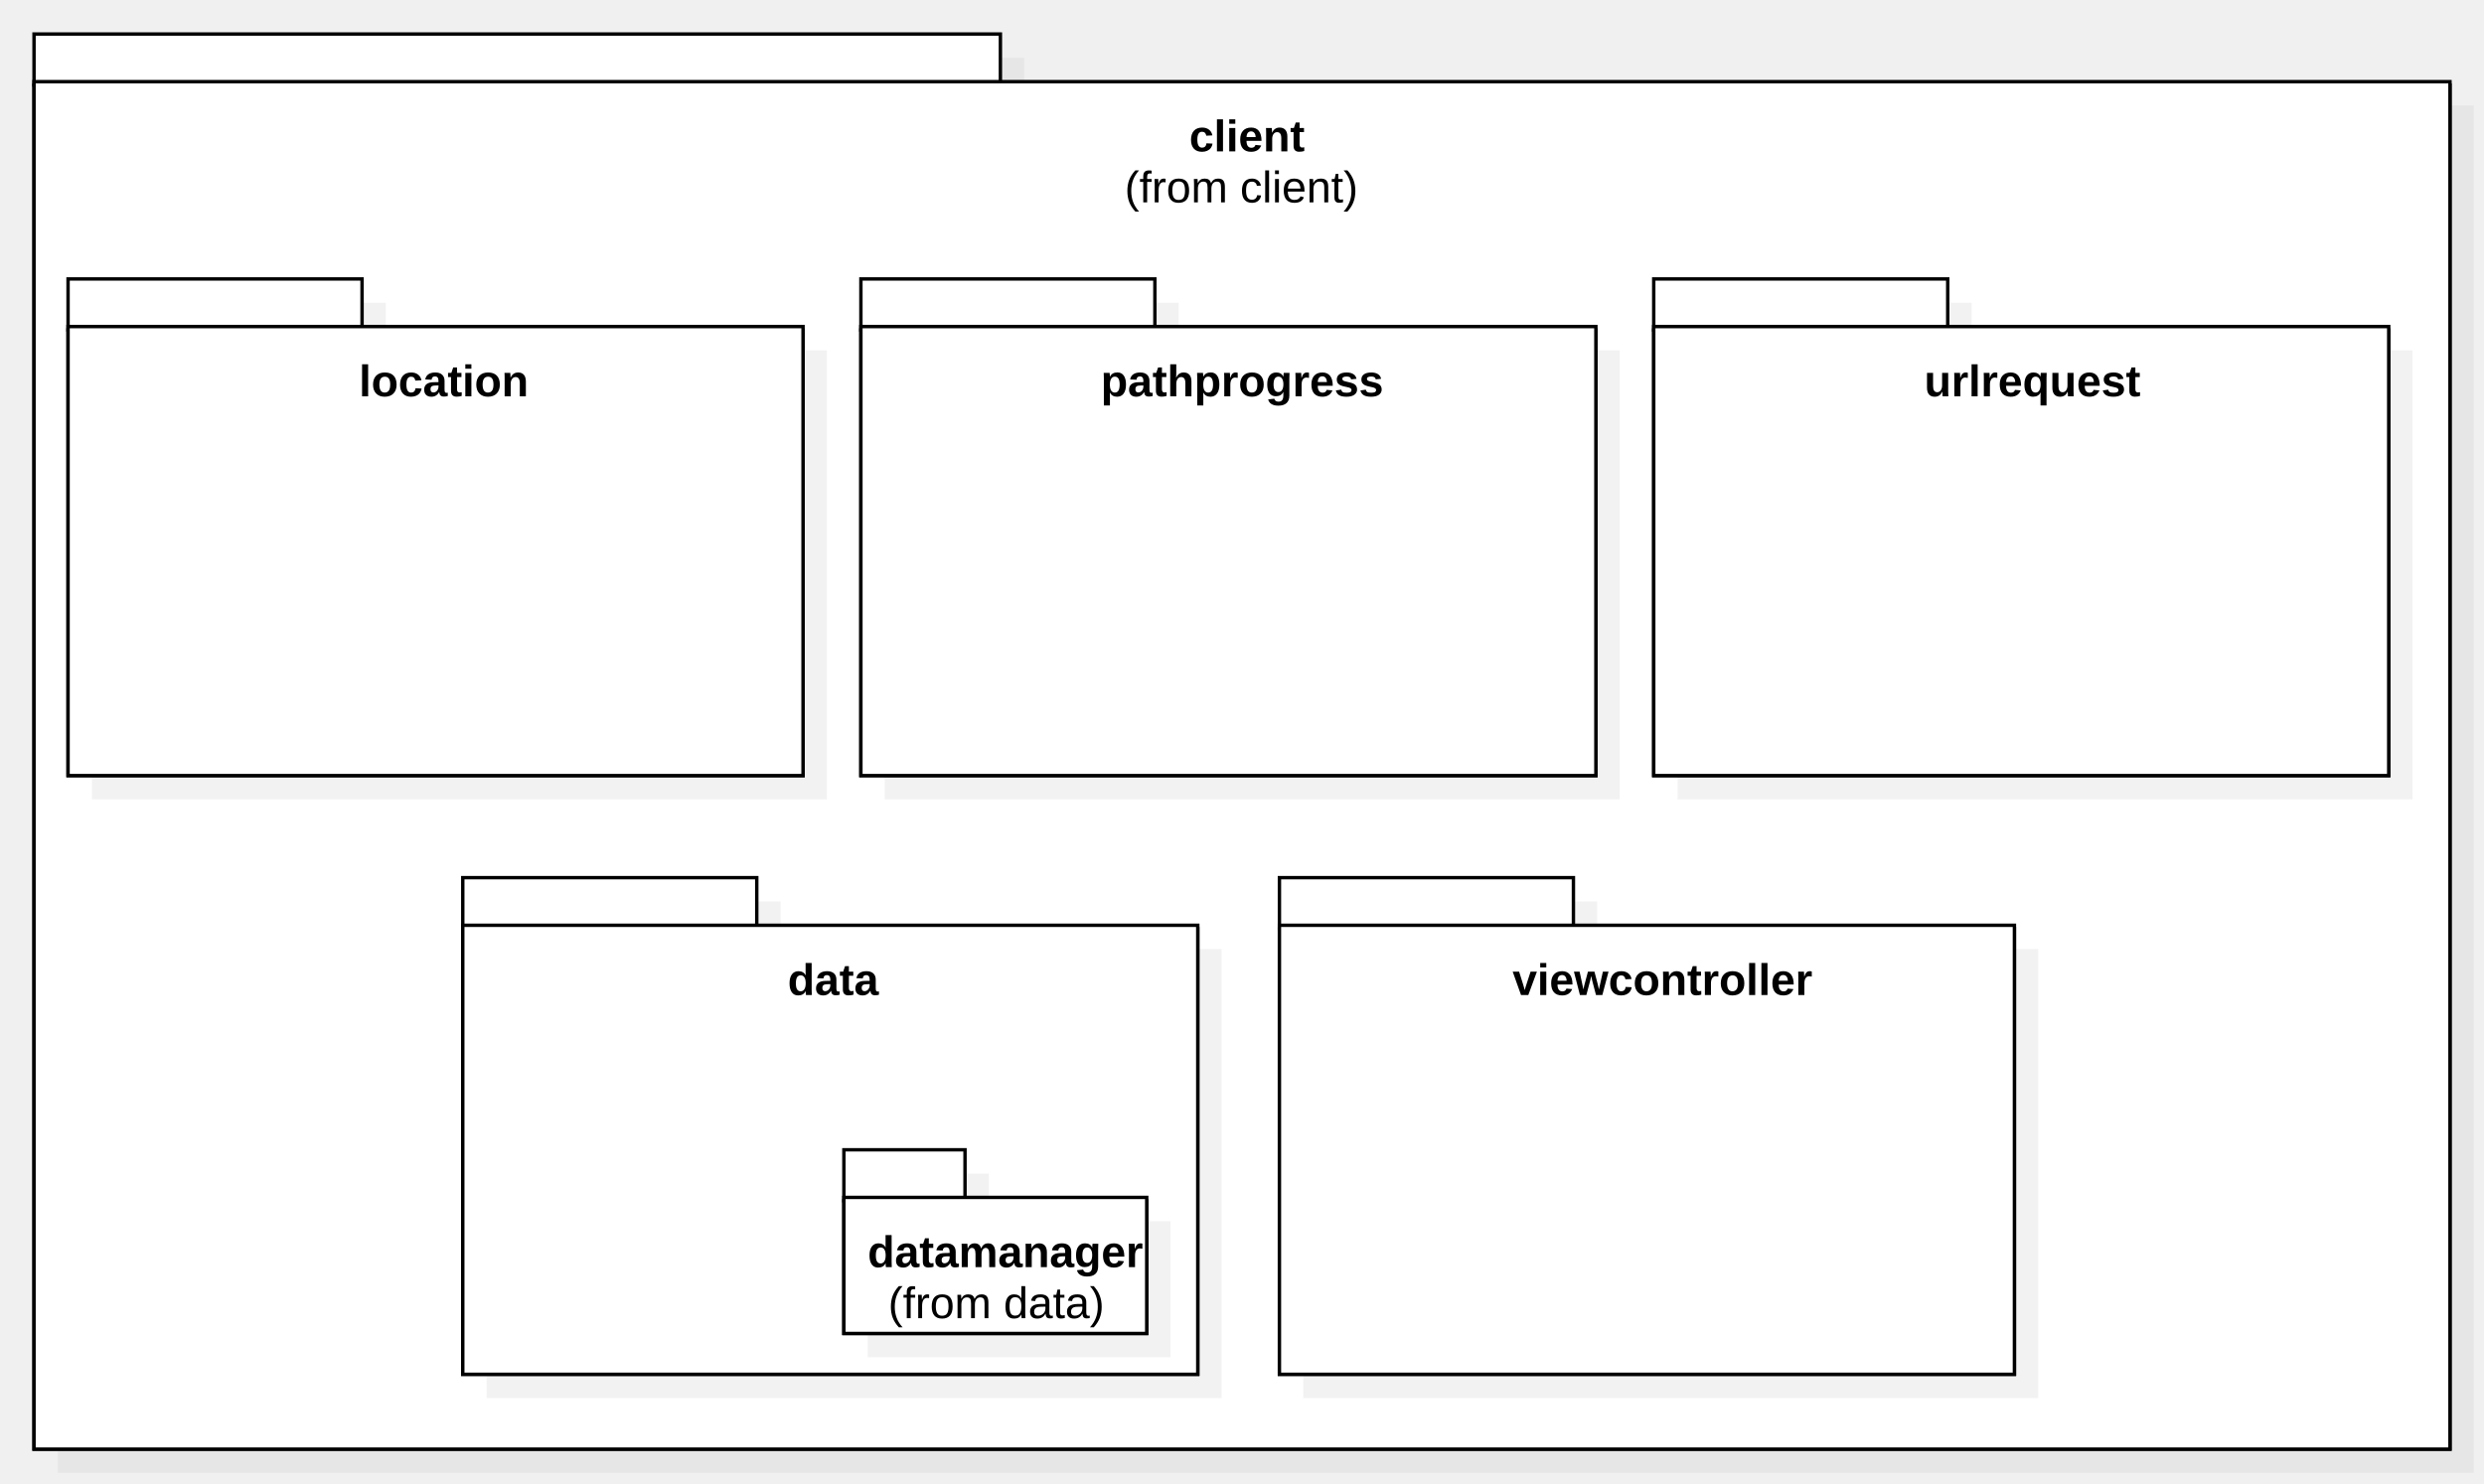
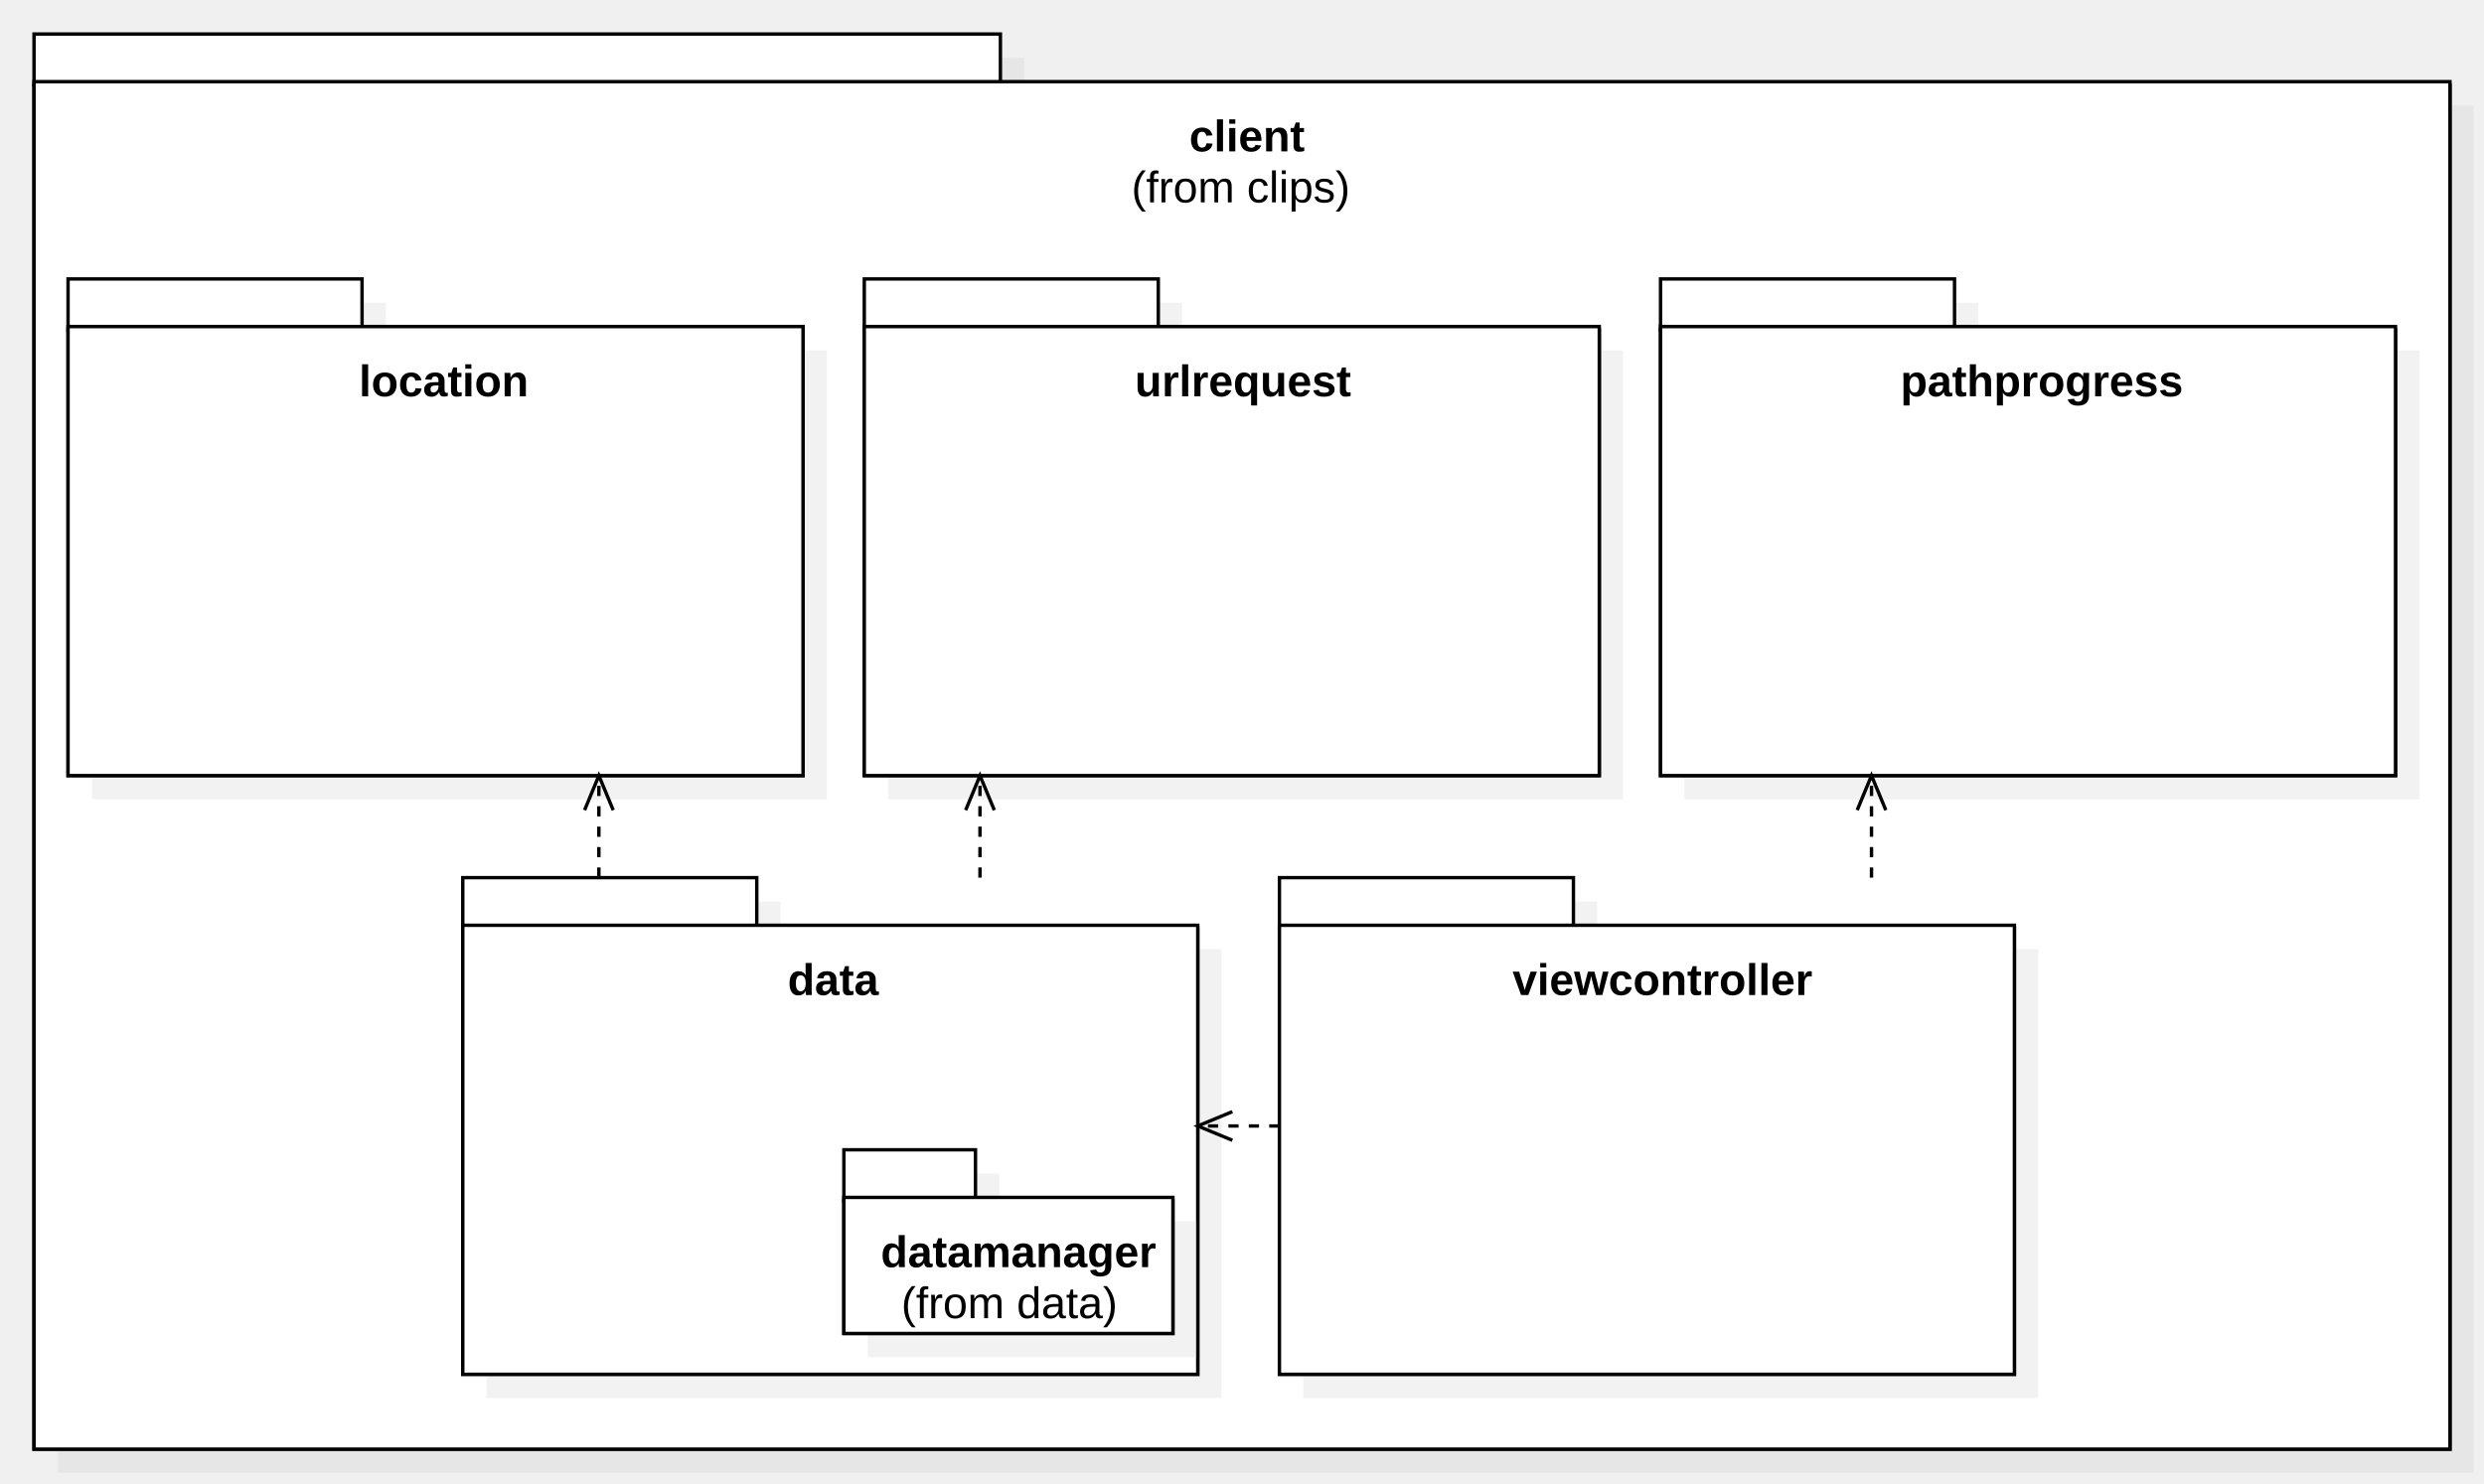
<svg xmlns="http://www.w3.org/2000/svg" version="1.1" width="730" height="436">
  <defs />
  <g>
    <g transform="translate(-104,-86) scale(1,1)">
      <rect fill="#C0C0C0" stroke="none" x="121" y="103" width="284" height="15" opacity="0.2" />
    </g>
    <g transform="translate(-104,-86) scale(1,1)">
      <rect fill="#C0C0C0" stroke="none" x="121" y="117" width="710" height="402" opacity="0.2" />
    </g>
    <g transform="translate(-104,-86) scale(1,1)">
      <rect fill="#ffffff" stroke="none" x="114" y="111" width="710" height="401" />
    </g>
    <g transform="translate(-104,-86) scale(1,1)">
      <path fill="none" stroke="#000000" d="M 114 111 L 824 111 L 824 512 L 114 512 L 114 111 Z Z" stroke-miterlimit="10" />
    </g>
    <g transform="translate(-104,-86) scale(1,1)">
      <rect fill="#ffffff" stroke="none" x="114" y="96" width="284" height="15" />
    </g>
    <g transform="translate(-104,-86) scale(1,1)">
      <path fill="none" stroke="#000000" d="M 114 96 L 398 96 L 398 111 L 114 111 L 114 96 Z Z" stroke-miterlimit="10" />
    </g>
    <g transform="translate(-104,-86) scale(1,1)">
      <rect fill="#ffffff" stroke="none" x="114" y="110" width="710" height="402" />
    </g>
    <g transform="translate(-104,-86) scale(1,1)">
      <path fill="none" stroke="#000000" d="M 114 110 L 824 110 L 824 512 L 114 512 L 114 110 Z Z" stroke-miterlimit="10" />
    </g>
    <g transform="translate(-104,-86) scale(1,1)">
      <g>
        <path fill="none" stroke="none" />
        <text fill="#000000" stroke="none" font-family="Arial" font-size="13px" font-style="normal" font-weight="bold" text-decoration="none" x="453.5" y="130.5">client</text>
      </g>
    </g>
    <g transform="translate(-104,-86) scale(1,1)">
      <g>
        <path fill="none" stroke="none" />
-         <text fill="#000000" stroke="none" font-family="Arial" font-size="13px" font-style="normal" font-weight="normal" text-decoration="none" x="434.5" y="145.5">(from client)</text>
+         <text fill="#000000" stroke="none" font-family="Arial" font-size="13px" font-style="normal" font-weight="normal" text-decoration="none" x="436.5" y="145.5">(from clips)</text>
      </g>
    </g>
    <g transform="translate(-104,-86) scale(1,1)">
      <rect fill="#C0C0C0" stroke="none" x="487" y="351" width="86.4" height="15" opacity="0.2" />
    </g>
    <g transform="translate(-104,-86) scale(1,1)">
      <rect fill="#C0C0C0" stroke="none" x="487" y="365" width="216" height="132" opacity="0.2" />
    </g>
    <g transform="translate(-104,-86) scale(1,1)">
      <rect fill="#ffffff" stroke="none" x="480" y="359" width="216" height="131" />
    </g>
    <g transform="translate(-104,-86) scale(1,1)">
      <path fill="none" stroke="#000000" d="M 480 359 L 696 359 L 696 490 L 480 490 L 480 359 Z Z" stroke-miterlimit="10" />
    </g>
    <g transform="translate(-104,-86) scale(1,1)">
      <rect fill="#ffffff" stroke="none" x="480" y="344" width="86.4" height="15" />
    </g>
    <g transform="translate(-104,-86) scale(1,1)">
      <path fill="none" stroke="#000000" d="M 480 344 L 566.4 344 L 566.4 359 L 480 359 L 480 344 Z Z" stroke-miterlimit="10" />
    </g>
    <g transform="translate(-104,-86) scale(1,1)">
      <rect fill="#ffffff" stroke="none" x="480" y="358" width="216" height="132" />
    </g>
    <g transform="translate(-104,-86) scale(1,1)">
      <path fill="none" stroke="#000000" d="M 480 358 L 696 358 L 696 490 L 480 490 L 480 358 Z Z" stroke-miterlimit="10" />
    </g>
    <g transform="translate(-104,-86) scale(1,1)">
      <g>
        <path fill="none" stroke="none" />
        <text fill="#000000" stroke="none" font-family="Arial" font-size="13px" font-style="normal" font-weight="bold" text-decoration="none" x="548.5" y="378.5">viewcontroller</text>
      </g>
    </g>
    <g transform="translate(-104,-86) scale(1,1)">
-       <rect fill="#C0C0C0" stroke="none" x="359" y="406" width="35.6" height="15" opacity="0.2" />
-     </g>
-     <g transform="translate(-104,-86) scale(1,1)">
-       <rect fill="#C0C0C0" stroke="none" x="359" y="420" width="89" height="40" opacity="0.2" />
-     </g>
-     <g transform="translate(-104,-86) scale(1,1)">
-       <rect fill="#ffffff" stroke="none" x="352" y="414" width="89" height="39" />
-     </g>
-     <g transform="translate(-104,-86) scale(1,1)">
-       <path fill="none" stroke="#000000" d="M 352 414 L 441 414 L 441 453 L 352 453 L 352 414 Z Z" stroke-miterlimit="10" />
-     </g>
-     <g transform="translate(-104,-86) scale(1,1)">
-       <rect fill="#ffffff" stroke="none" x="352" y="399" width="35.6" height="15" />
-     </g>
-     <g transform="translate(-104,-86) scale(1,1)">
-       <path fill="none" stroke="#000000" d="M 352 399 L 387.6 399 L 387.6 414 L 352 414 L 352 399 Z Z" stroke-miterlimit="10" />
-     </g>
-     <g transform="translate(-104,-86) scale(1,1)">
-       <rect fill="#ffffff" stroke="none" x="352" y="413" width="89" height="40" />
-     </g>
-     <g transform="translate(-104,-86) scale(1,1)">
-       <path fill="none" stroke="#000000" d="M 352 413 L 441 413 L 441 453 L 352 453 L 352 413 Z Z" stroke-miterlimit="10" />
-     </g>
-     <g transform="translate(-104,-86) scale(1,1)">
-       <g>
-         <path fill="none" stroke="none" />
-         <text fill="#000000" stroke="none" font-family="Arial" font-size="13px" font-style="normal" font-weight="bold" text-decoration="none" x="359" y="433.5">datamanager</text>
-       </g>
-     </g>
-     <g transform="translate(-104,-86) scale(1,1)">
-       <g>
-         <path fill="none" stroke="none" />
-         <text fill="#000000" stroke="none" font-family="Arial" font-size="13px" font-style="normal" font-weight="normal" text-decoration="none" x="365" y="448.5">(from data)</text>
+       <rect fill="#C0C0C0" stroke="none" x="359" y="406" width="38.68" height="15" opacity="0.2" />
+     </g>
+     <g transform="translate(-104,-86) scale(1,1)">
+       <rect fill="#C0C0C0" stroke="none" x="359" y="420" width="96.699" height="40" opacity="0.2" />
+     </g>
+     <g transform="translate(-104,-86) scale(1,1)">
+       <rect fill="#ffffff" stroke="none" x="352" y="414" width="96.699" height="39" />
+     </g>
+     <g transform="translate(-104,-86) scale(1,1)">
+       <path fill="none" stroke="#000000" d="M 352 414 L 448.699 414 L 448.699 453 L 352 453 L 352 414 Z Z" stroke-miterlimit="10" />
+     </g>
+     <g transform="translate(-104,-86) scale(1,1)">
+       <rect fill="#ffffff" stroke="none" x="352" y="399" width="38.68" height="15" />
+     </g>
+     <g transform="translate(-104,-86) scale(1,1)">
+       <path fill="none" stroke="#000000" d="M 352 399 L 390.68 399 L 390.68 414 L 352 414 L 352 399 Z Z" stroke-miterlimit="10" />
+     </g>
+     <g transform="translate(-104,-86) scale(1,1)">
+       <rect fill="#ffffff" stroke="none" x="352" y="413" width="96.699" height="40" />
+     </g>
+     <g transform="translate(-104,-86) scale(1,1)">
+       <path fill="none" stroke="#000000" d="M 352 413 L 448.699 413 L 448.699 453 L 352 453 L 352 413 Z Z" stroke-miterlimit="10" />
+     </g>
+     <g transform="translate(-104,-86) scale(1,1)">
+       <g>
+         <path fill="none" stroke="none" />
+         <text fill="#000000" stroke="none" font-family="Arial" font-size="13px" font-style="normal" font-weight="bold" text-decoration="none" x="362.85" y="433.5">datamanager</text>
+       </g>
+     </g>
+     <g transform="translate(-104,-86) scale(1,1)">
+       <g>
+         <path fill="none" stroke="none" />
+         <text fill="#000000" stroke="none" font-family="Arial" font-size="13px" font-style="normal" font-weight="normal" text-decoration="none" x="368.85" y="448.5">(from data)</text>
      </g>
    </g>
    <g transform="translate(-104,-86) scale(1,1)">
      <rect fill="#C0C0C0" stroke="none" x="131" y="175" width="86.4" height="15" opacity="0.2" />
    </g>
    <g transform="translate(-104,-86) scale(1,1)">
      <rect fill="#C0C0C0" stroke="none" x="131" y="189" width="216" height="132" opacity="0.2" />
    </g>
    <g transform="translate(-104,-86) scale(1,1)">
      <rect fill="#ffffff" stroke="none" x="124" y="183" width="216" height="131" />
    </g>
    <g transform="translate(-104,-86) scale(1,1)">
      <path fill="none" stroke="#000000" d="M 124 183 L 340 183 L 340 314 L 124 314 L 124 183 Z Z" stroke-miterlimit="10" />
    </g>
    <g transform="translate(-104,-86) scale(1,1)">
      <rect fill="#ffffff" stroke="none" x="124" y="168" width="86.4" height="15" />
    </g>
    <g transform="translate(-104,-86) scale(1,1)">
      <path fill="none" stroke="#000000" d="M 124 168 L 210.4 168 L 210.4 183 L 124 183 L 124 168 Z Z" stroke-miterlimit="10" />
    </g>
    <g transform="translate(-104,-86) scale(1,1)">
      <rect fill="#ffffff" stroke="none" x="124" y="182" width="216" height="132" />
    </g>
    <g transform="translate(-104,-86) scale(1,1)">
      <path fill="none" stroke="#000000" d="M 124 182 L 340 182 L 340 314 L 124 314 L 124 182 Z Z" stroke-miterlimit="10" />
    </g>
    <g transform="translate(-104,-86) scale(1,1)">
      <g>
        <path fill="none" stroke="none" />
        <text fill="#000000" stroke="none" font-family="Arial" font-size="13px" font-style="normal" font-weight="bold" text-decoration="none" x="209.5" y="202.5">location</text>
      </g>
    </g>
    <g transform="translate(-104,-86) scale(1,1)">
-       <rect fill="#C0C0C0" stroke="none" x="364" y="175" width="86.4" height="15" opacity="0.2" />
-     </g>
-     <g transform="translate(-104,-86) scale(1,1)">
-       <rect fill="#C0C0C0" stroke="none" x="364" y="189" width="216" height="132" opacity="0.2" />
-     </g>
-     <g transform="translate(-104,-86) scale(1,1)">
-       <rect fill="#ffffff" stroke="none" x="357" y="183" width="216" height="131" />
-     </g>
-     <g transform="translate(-104,-86) scale(1,1)">
-       <path fill="none" stroke="#000000" d="M 357 183 L 573 183 L 573 314 L 357 314 L 357 183 Z Z" stroke-miterlimit="10" />
-     </g>
-     <g transform="translate(-104,-86) scale(1,1)">
-       <rect fill="#ffffff" stroke="none" x="357" y="168" width="86.4" height="15" />
-     </g>
-     <g transform="translate(-104,-86) scale(1,1)">
-       <path fill="none" stroke="#000000" d="M 357 168 L 443.4 168 L 443.4 183 L 357 183 L 357 168 Z Z" stroke-miterlimit="10" />
-     </g>
-     <g transform="translate(-104,-86) scale(1,1)">
-       <rect fill="#ffffff" stroke="none" x="357" y="182" width="216" height="132" />
-     </g>
-     <g transform="translate(-104,-86) scale(1,1)">
-       <path fill="none" stroke="#000000" d="M 357 182 L 573 182 L 573 314 L 357 314 L 357 182 Z Z" stroke-miterlimit="10" />
-     </g>
-     <g transform="translate(-104,-86) scale(1,1)">
-       <g>
-         <path fill="none" stroke="none" />
-         <text fill="#000000" stroke="none" font-family="Arial" font-size="13px" font-style="normal" font-weight="bold" text-decoration="none" x="427.5" y="202.5">pathprogress</text>
-       </g>
-     </g>
-     <g transform="translate(-104,-86) scale(1,1)">
-       <rect fill="#C0C0C0" stroke="none" x="597" y="175" width="86.4" height="15" opacity="0.2" />
-     </g>
-     <g transform="translate(-104,-86) scale(1,1)">
-       <rect fill="#C0C0C0" stroke="none" x="597" y="189" width="216" height="132" opacity="0.2" />
-     </g>
-     <g transform="translate(-104,-86) scale(1,1)">
-       <rect fill="#ffffff" stroke="none" x="590" y="183" width="216" height="131" />
-     </g>
-     <g transform="translate(-104,-86) scale(1,1)">
-       <path fill="none" stroke="#000000" d="M 590 183 L 806 183 L 806 314 L 590 314 L 590 183 Z Z" stroke-miterlimit="10" />
-     </g>
-     <g transform="translate(-104,-86) scale(1,1)">
-       <rect fill="#ffffff" stroke="none" x="590" y="168" width="86.4" height="15" />
-     </g>
-     <g transform="translate(-104,-86) scale(1,1)">
-       <path fill="none" stroke="#000000" d="M 590 168 L 676.4 168 L 676.4 183 L 590 183 L 590 168 Z Z" stroke-miterlimit="10" />
-     </g>
-     <g transform="translate(-104,-86) scale(1,1)">
-       <rect fill="#ffffff" stroke="none" x="590" y="182" width="216" height="132" />
-     </g>
-     <g transform="translate(-104,-86) scale(1,1)">
-       <path fill="none" stroke="#000000" d="M 590 182 L 806 182 L 806 314 L 590 314 L 590 182 Z Z" stroke-miterlimit="10" />
-     </g>
-     <g transform="translate(-104,-86) scale(1,1)">
-       <g>
-         <path fill="none" stroke="none" />
-         <text fill="#000000" stroke="none" font-family="Arial" font-size="13px" font-style="normal" font-weight="bold" text-decoration="none" x="669.5" y="202.5">urlrequest</text>
+       <rect fill="#C0C0C0" stroke="none" x="365" y="175" width="86.4" height="15" opacity="0.2" />
+     </g>
+     <g transform="translate(-104,-86) scale(1,1)">
+       <rect fill="#C0C0C0" stroke="none" x="365" y="189" width="216" height="132" opacity="0.2" />
+     </g>
+     <g transform="translate(-104,-86) scale(1,1)">
+       <rect fill="#ffffff" stroke="none" x="358" y="183" width="216" height="131" />
+     </g>
+     <g transform="translate(-104,-86) scale(1,1)">
+       <path fill="none" stroke="#000000" d="M 358 183 L 574 183 L 574 314 L 358 314 L 358 183 Z Z" stroke-miterlimit="10" />
+     </g>
+     <g transform="translate(-104,-86) scale(1,1)">
+       <rect fill="#ffffff" stroke="none" x="358" y="168" width="86.4" height="15" />
+     </g>
+     <g transform="translate(-104,-86) scale(1,1)">
+       <path fill="none" stroke="#000000" d="M 358 168 L 444.4 168 L 444.4 183 L 358 183 L 358 168 Z Z" stroke-miterlimit="10" />
+     </g>
+     <g transform="translate(-104,-86) scale(1,1)">
+       <rect fill="#ffffff" stroke="none" x="358" y="182" width="216" height="132" />
+     </g>
+     <g transform="translate(-104,-86) scale(1,1)">
+       <path fill="none" stroke="#000000" d="M 358 182 L 574 182 L 574 314 L 358 314 L 358 182 Z Z" stroke-miterlimit="10" />
+     </g>
+     <g transform="translate(-104,-86) scale(1,1)">
+       <g>
+         <path fill="none" stroke="none" />
+         <text fill="#000000" stroke="none" font-family="Arial" font-size="13px" font-style="normal" font-weight="bold" text-decoration="none" x="437.5" y="202.5">urlrequest</text>
      </g>
    </g>
    <g transform="translate(-104,-86) scale(1,1)">
      <rect fill="#C0C0C0" stroke="none" x="247" y="351" width="86.4" height="15" opacity="0.2" />
    </g>
    <g transform="translate(-104,-86) scale(1,1)">
      <rect fill="#C0C0C0" stroke="none" x="247" y="365" width="216" height="132" opacity="0.2" />
    </g>
    <g transform="translate(-104,-86) scale(1,1)">
      <rect fill="#ffffff" stroke="none" x="240" y="359" width="216" height="131" />
    </g>
    <g transform="translate(-104,-86) scale(1,1)">
      <path fill="none" stroke="#000000" d="M 240 359 L 456 359 L 456 490 L 240 490 L 240 359 Z Z" stroke-miterlimit="10" />
    </g>
    <g transform="translate(-104,-86) scale(1,1)">
      <rect fill="#ffffff" stroke="none" x="240" y="344" width="86.4" height="15" />
    </g>
    <g transform="translate(-104,-86) scale(1,1)">
      <path fill="none" stroke="#000000" d="M 240 344 L 326.4 344 L 326.4 359 L 240 359 L 240 344 Z Z" stroke-miterlimit="10" />
    </g>
    <g transform="translate(-104,-86) scale(1,1)">
      <rect fill="#ffffff" stroke="none" x="240" y="358" width="216" height="132" />
    </g>
    <g transform="translate(-104,-86) scale(1,1)">
      <path fill="none" stroke="#000000" d="M 240 358 L 456 358 L 456 490 L 240 490 L 240 358 Z Z" stroke-miterlimit="10" />
    </g>
    <g transform="translate(-104,-86) scale(1,1)">
      <g>
        <path fill="none" stroke="none" />
        <text fill="#000000" stroke="none" font-family="Arial" font-size="13px" font-style="normal" font-weight="bold" text-decoration="none" x="335.5" y="378.5">data</text>
      </g>
    </g>
    <g transform="translate(-104,-86) scale(1,1)">
-       <rect fill="#C0C0C0" stroke="none" x="359" y="431" width="35.6" height="15" opacity="0.2" />
-     </g>
-     <g transform="translate(-104,-86) scale(1,1)">
-       <rect fill="#C0C0C0" stroke="none" x="359" y="445" width="89" height="40" opacity="0.2" />
-     </g>
-     <g transform="translate(-104,-86) scale(1,1)">
-       <rect fill="#ffffff" stroke="none" x="352" y="439" width="89" height="39" />
-     </g>
-     <g transform="translate(-104,-86) scale(1,1)">
-       <path fill="none" stroke="#000000" d="M 352 439 L 441 439 L 441 478 L 352 478 L 352 439 Z Z" stroke-miterlimit="10" />
-     </g>
-     <g transform="translate(-104,-86) scale(1,1)">
-       <rect fill="#ffffff" stroke="none" x="352" y="424" width="35.6" height="15" />
-     </g>
-     <g transform="translate(-104,-86) scale(1,1)">
-       <path fill="none" stroke="#000000" d="M 352 424 L 387.6 424 L 387.6 439 L 352 439 L 352 424 Z Z" stroke-miterlimit="10" />
-     </g>
-     <g transform="translate(-104,-86) scale(1,1)">
-       <rect fill="#ffffff" stroke="none" x="352" y="438" width="89" height="40" />
-     </g>
-     <g transform="translate(-104,-86) scale(1,1)">
-       <path fill="none" stroke="#000000" d="M 352 438 L 441 438 L 441 478 L 352 478 L 352 438 Z Z" stroke-miterlimit="10" />
-     </g>
-     <g transform="translate(-104,-86) scale(1,1)">
-       <g>
-         <path fill="none" stroke="none" />
-         <text fill="#000000" stroke="none" font-family="Arial" font-size="13px" font-style="normal" font-weight="bold" text-decoration="none" x="359" y="458.5">datamanager</text>
-       </g>
-     </g>
-     <g transform="translate(-104,-86) scale(1,1)">
-       <g>
-         <path fill="none" stroke="none" />
-         <text fill="#000000" stroke="none" font-family="Arial" font-size="13px" font-style="normal" font-weight="normal" text-decoration="none" x="365" y="473.5">(from data)</text>
-       </g>
+       <rect fill="#C0C0C0" stroke="none" x="359" y="431" width="38.68" height="15" opacity="0.2" />
+     </g>
+     <g transform="translate(-104,-86) scale(1,1)">
+       <rect fill="#C0C0C0" stroke="none" x="359" y="445" width="96.699" height="40" opacity="0.2" />
+     </g>
+     <g transform="translate(-104,-86) scale(1,1)">
+       <rect fill="#ffffff" stroke="none" x="352" y="439" width="96.699" height="39" />
+     </g>
+     <g transform="translate(-104,-86) scale(1,1)">
+       <path fill="none" stroke="#000000" d="M 352 439 L 448.699 439 L 448.699 478 L 352 478 L 352 439 Z Z" stroke-miterlimit="10" />
+     </g>
+     <g transform="translate(-104,-86) scale(1,1)">
+       <rect fill="#ffffff" stroke="none" x="352" y="424" width="38.68" height="15" />
+     </g>
+     <g transform="translate(-104,-86) scale(1,1)">
+       <path fill="none" stroke="#000000" d="M 352 424 L 390.68 424 L 390.68 439 L 352 439 L 352 424 Z Z" stroke-miterlimit="10" />
+     </g>
+     <g transform="translate(-104,-86) scale(1,1)">
+       <rect fill="#ffffff" stroke="none" x="352" y="438" width="96.699" height="40" />
+     </g>
+     <g transform="translate(-104,-86) scale(1,1)">
+       <path fill="none" stroke="#000000" d="M 352 438 L 448.699 438 L 448.699 478 L 352 478 L 352 438 Z Z" stroke-miterlimit="10" />
+     </g>
+     <g transform="translate(-104,-86) scale(1,1)">
+       <g>
+         <path fill="none" stroke="none" />
+         <text fill="#000000" stroke="none" font-family="Arial" font-size="13px" font-style="normal" font-weight="bold" text-decoration="none" x="362.85" y="458.5">datamanager</text>
+       </g>
+     </g>
+     <g transform="translate(-104,-86) scale(1,1)">
+       <g>
+         <path fill="none" stroke="none" />
+         <text fill="#000000" stroke="none" font-family="Arial" font-size="13px" font-style="normal" font-weight="normal" text-decoration="none" x="368.85" y="473.5">(from data)</text>
+       </g>
+     </g>
+     <g transform="translate(-104,-86) scale(1,1)">
+       <path fill="none" stroke="#000000" d="M 480 417 L 456 417" stroke-miterlimit="10" stroke-dasharray="3" />
+     </g>
+     <g transform="translate(-104,-86) scale(1,1)">
+       <path fill="none" stroke="#000000" d="M 466.163 412.79 L 456 417 L 466.163 421.21" stroke-miterlimit="10" />
+     </g>
+     <g transform="translate(-104,-86) scale(1,1)">
+       <path fill="none" stroke="#000000" d="M 280 344 L 280 314" stroke-miterlimit="10" stroke-dasharray="3" />
+     </g>
+     <g transform="translate(-104,-86) scale(1,1)">
+       <path fill="none" stroke="#000000" d="M 284.21 324.163 L 280 314 L 275.79 324.163" stroke-miterlimit="10" />
+     </g>
+     <g transform="translate(-104,-86) scale(1,1)">
+       <path fill="none" stroke="#000000" d="M 392 344 L 392 314" stroke-miterlimit="10" stroke-dasharray="3" />
+     </g>
+     <g transform="translate(-104,-86) scale(1,1)">
+       <path fill="none" stroke="#000000" d="M 396.21 324.163 L 392 314 L 387.79 324.163" stroke-miterlimit="10" />
+     </g>
+     <g transform="translate(-104,-86) scale(1,1)">
+       <rect fill="#C0C0C0" stroke="none" x="599" y="175" width="86.4" height="15" opacity="0.2" />
+     </g>
+     <g transform="translate(-104,-86) scale(1,1)">
+       <rect fill="#C0C0C0" stroke="none" x="599" y="189" width="216" height="132" opacity="0.2" />
+     </g>
+     <g transform="translate(-104,-86) scale(1,1)">
+       <rect fill="#ffffff" stroke="none" x="592" y="183" width="216" height="131" />
+     </g>
+     <g transform="translate(-104,-86) scale(1,1)">
+       <path fill="none" stroke="#000000" d="M 592 183 L 808 183 L 808 314 L 592 314 L 592 183 Z Z" stroke-miterlimit="10" />
+     </g>
+     <g transform="translate(-104,-86) scale(1,1)">
+       <rect fill="#ffffff" stroke="none" x="592" y="168" width="86.4" height="15" />
+     </g>
+     <g transform="translate(-104,-86) scale(1,1)">
+       <path fill="none" stroke="#000000" d="M 592 168 L 678.4 168 L 678.4 183 L 592 183 L 592 168 Z Z" stroke-miterlimit="10" />
+     </g>
+     <g transform="translate(-104,-86) scale(1,1)">
+       <rect fill="#ffffff" stroke="none" x="592" y="182" width="216" height="132" />
+     </g>
+     <g transform="translate(-104,-86) scale(1,1)">
+       <path fill="none" stroke="#000000" d="M 592 182 L 808 182 L 808 314 L 592 314 L 592 182 Z Z" stroke-miterlimit="10" />
+     </g>
+     <g transform="translate(-104,-86) scale(1,1)">
+       <g>
+         <path fill="none" stroke="none" />
+         <text fill="#000000" stroke="none" font-family="Arial" font-size="13px" font-style="normal" font-weight="bold" text-decoration="none" x="662.5" y="202.5">pathprogress</text>
+       </g>
+     </g>
+     <g transform="translate(-104,-86) scale(1,1)">
+       <path fill="none" stroke="#000000" d="M 654 344 L 654 314" stroke-miterlimit="10" stroke-dasharray="3" />
+     </g>
+     <g transform="translate(-104,-86) scale(1,1)">
+       <path fill="none" stroke="#000000" d="M 658.21 324.163 L 654 314 L 649.79 324.163" stroke-miterlimit="10" />
    </g>
  </g>
</svg>
